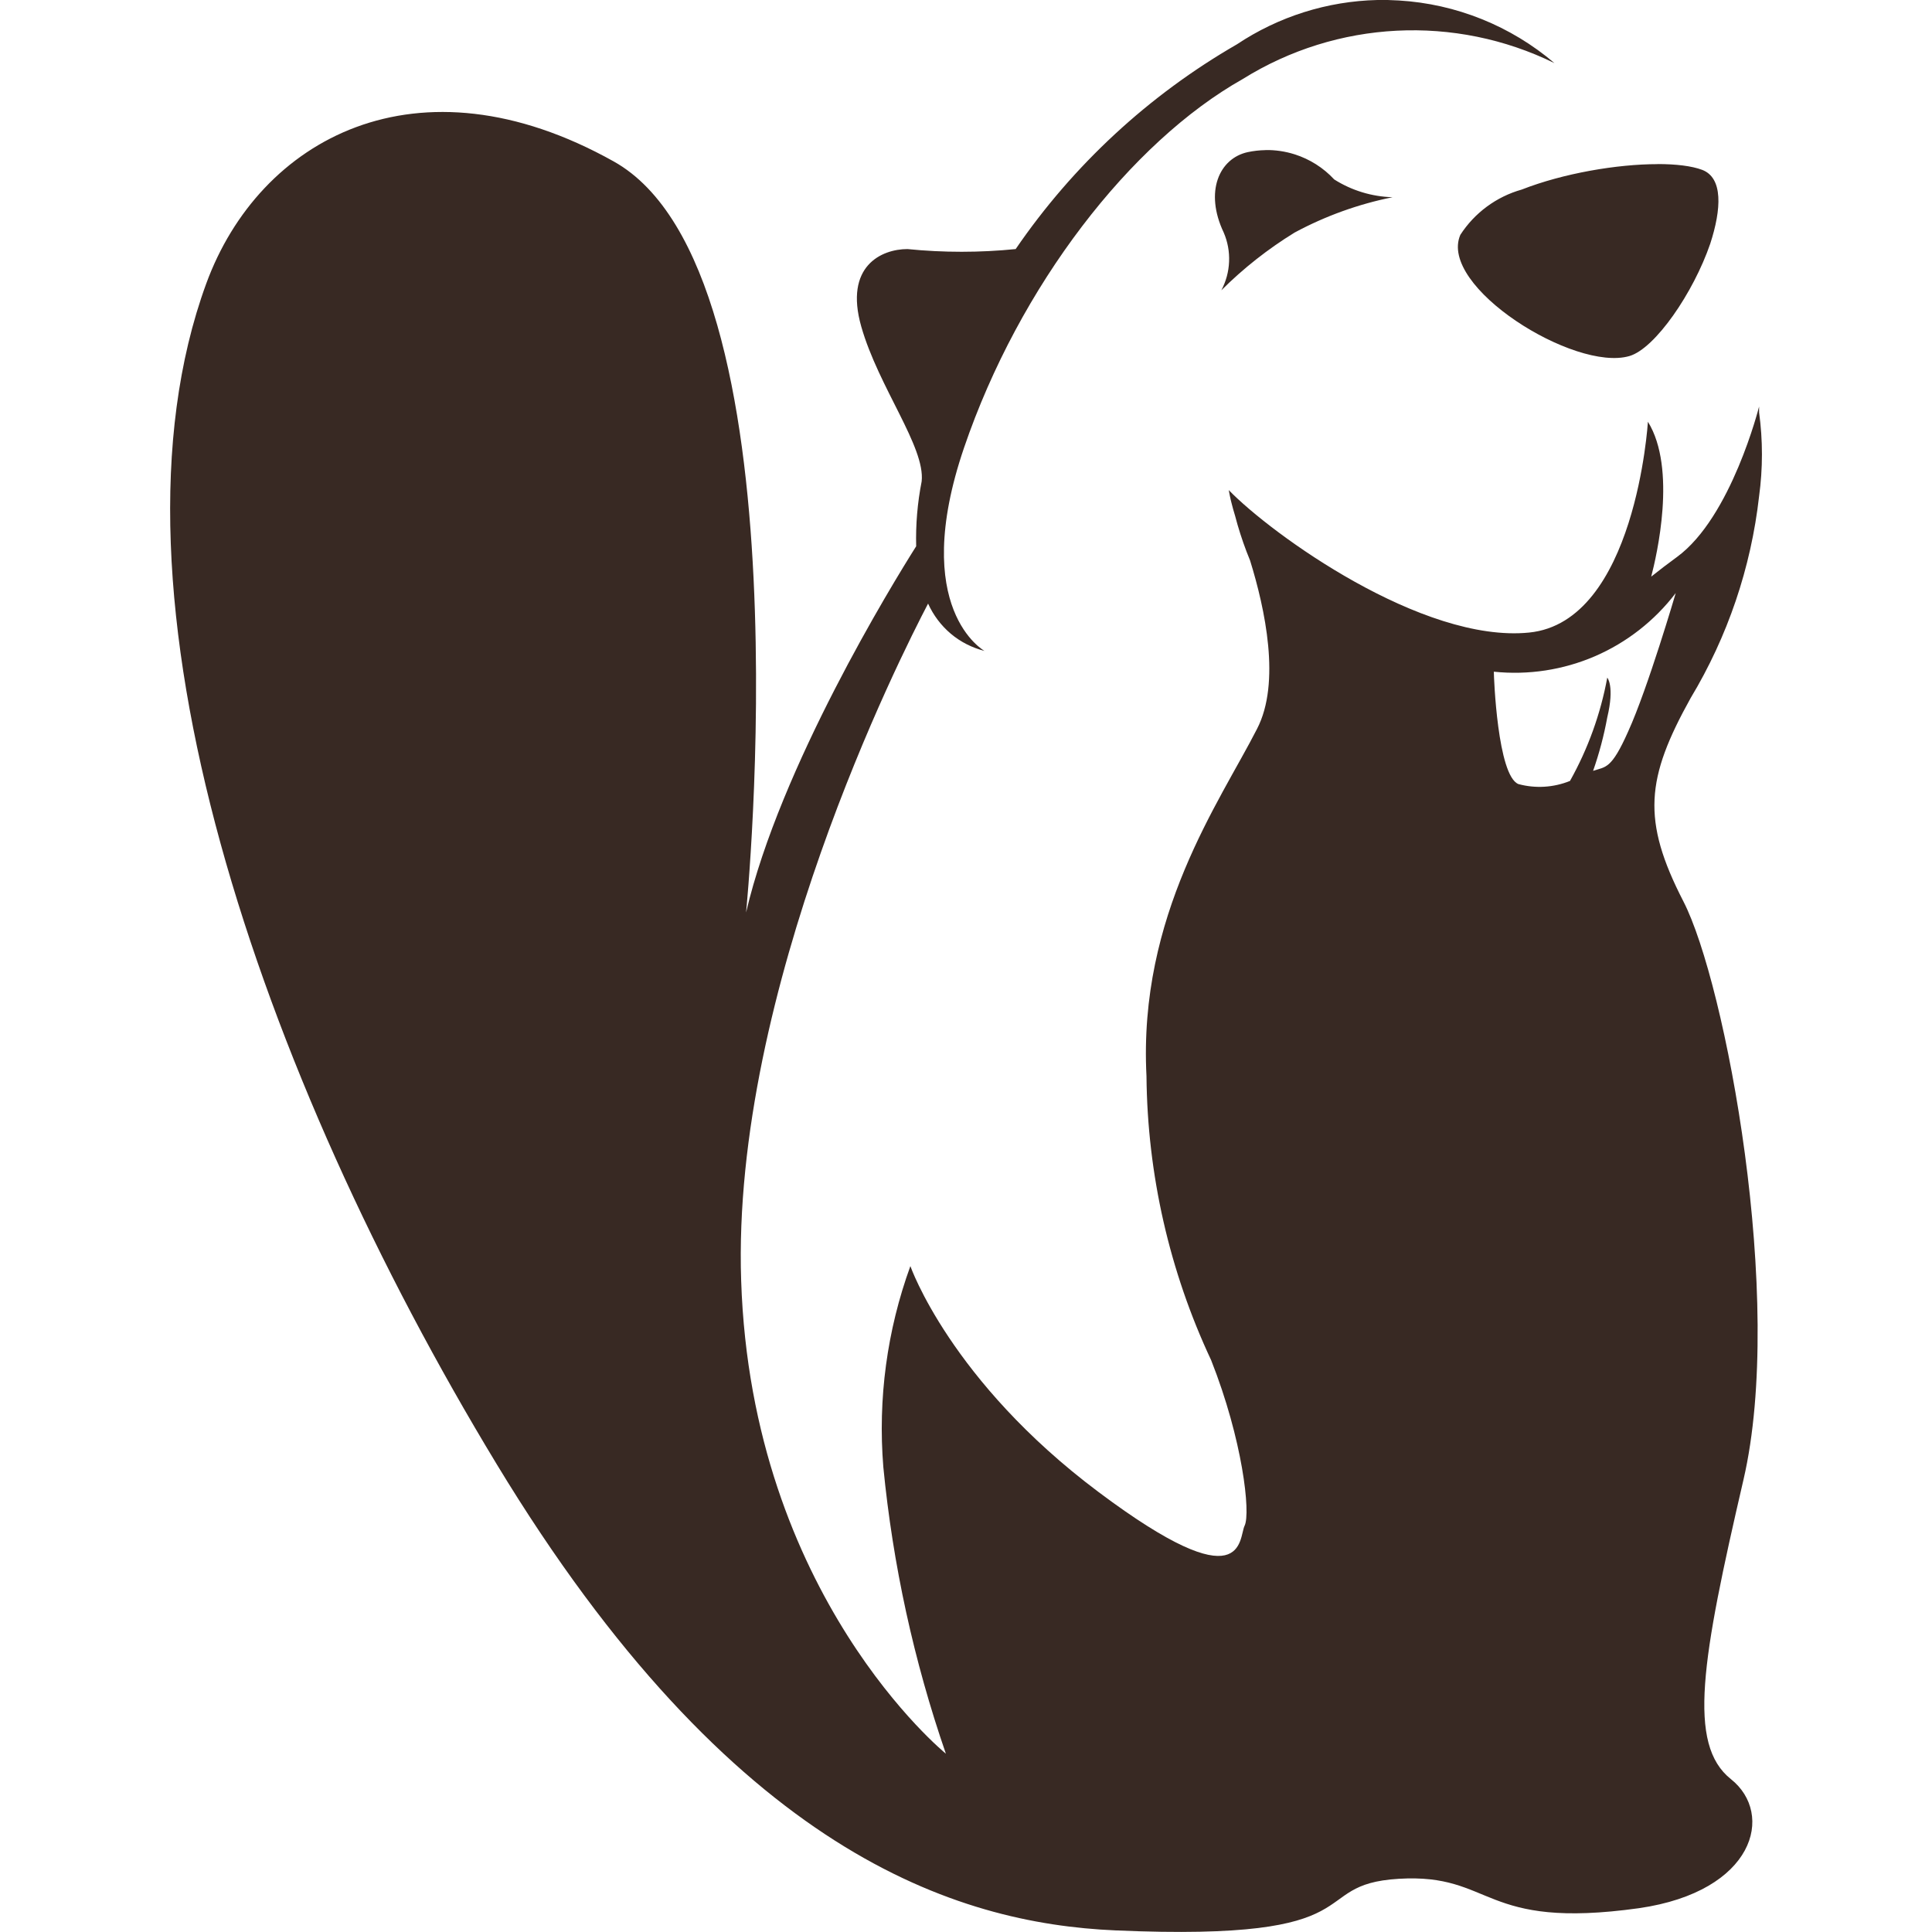
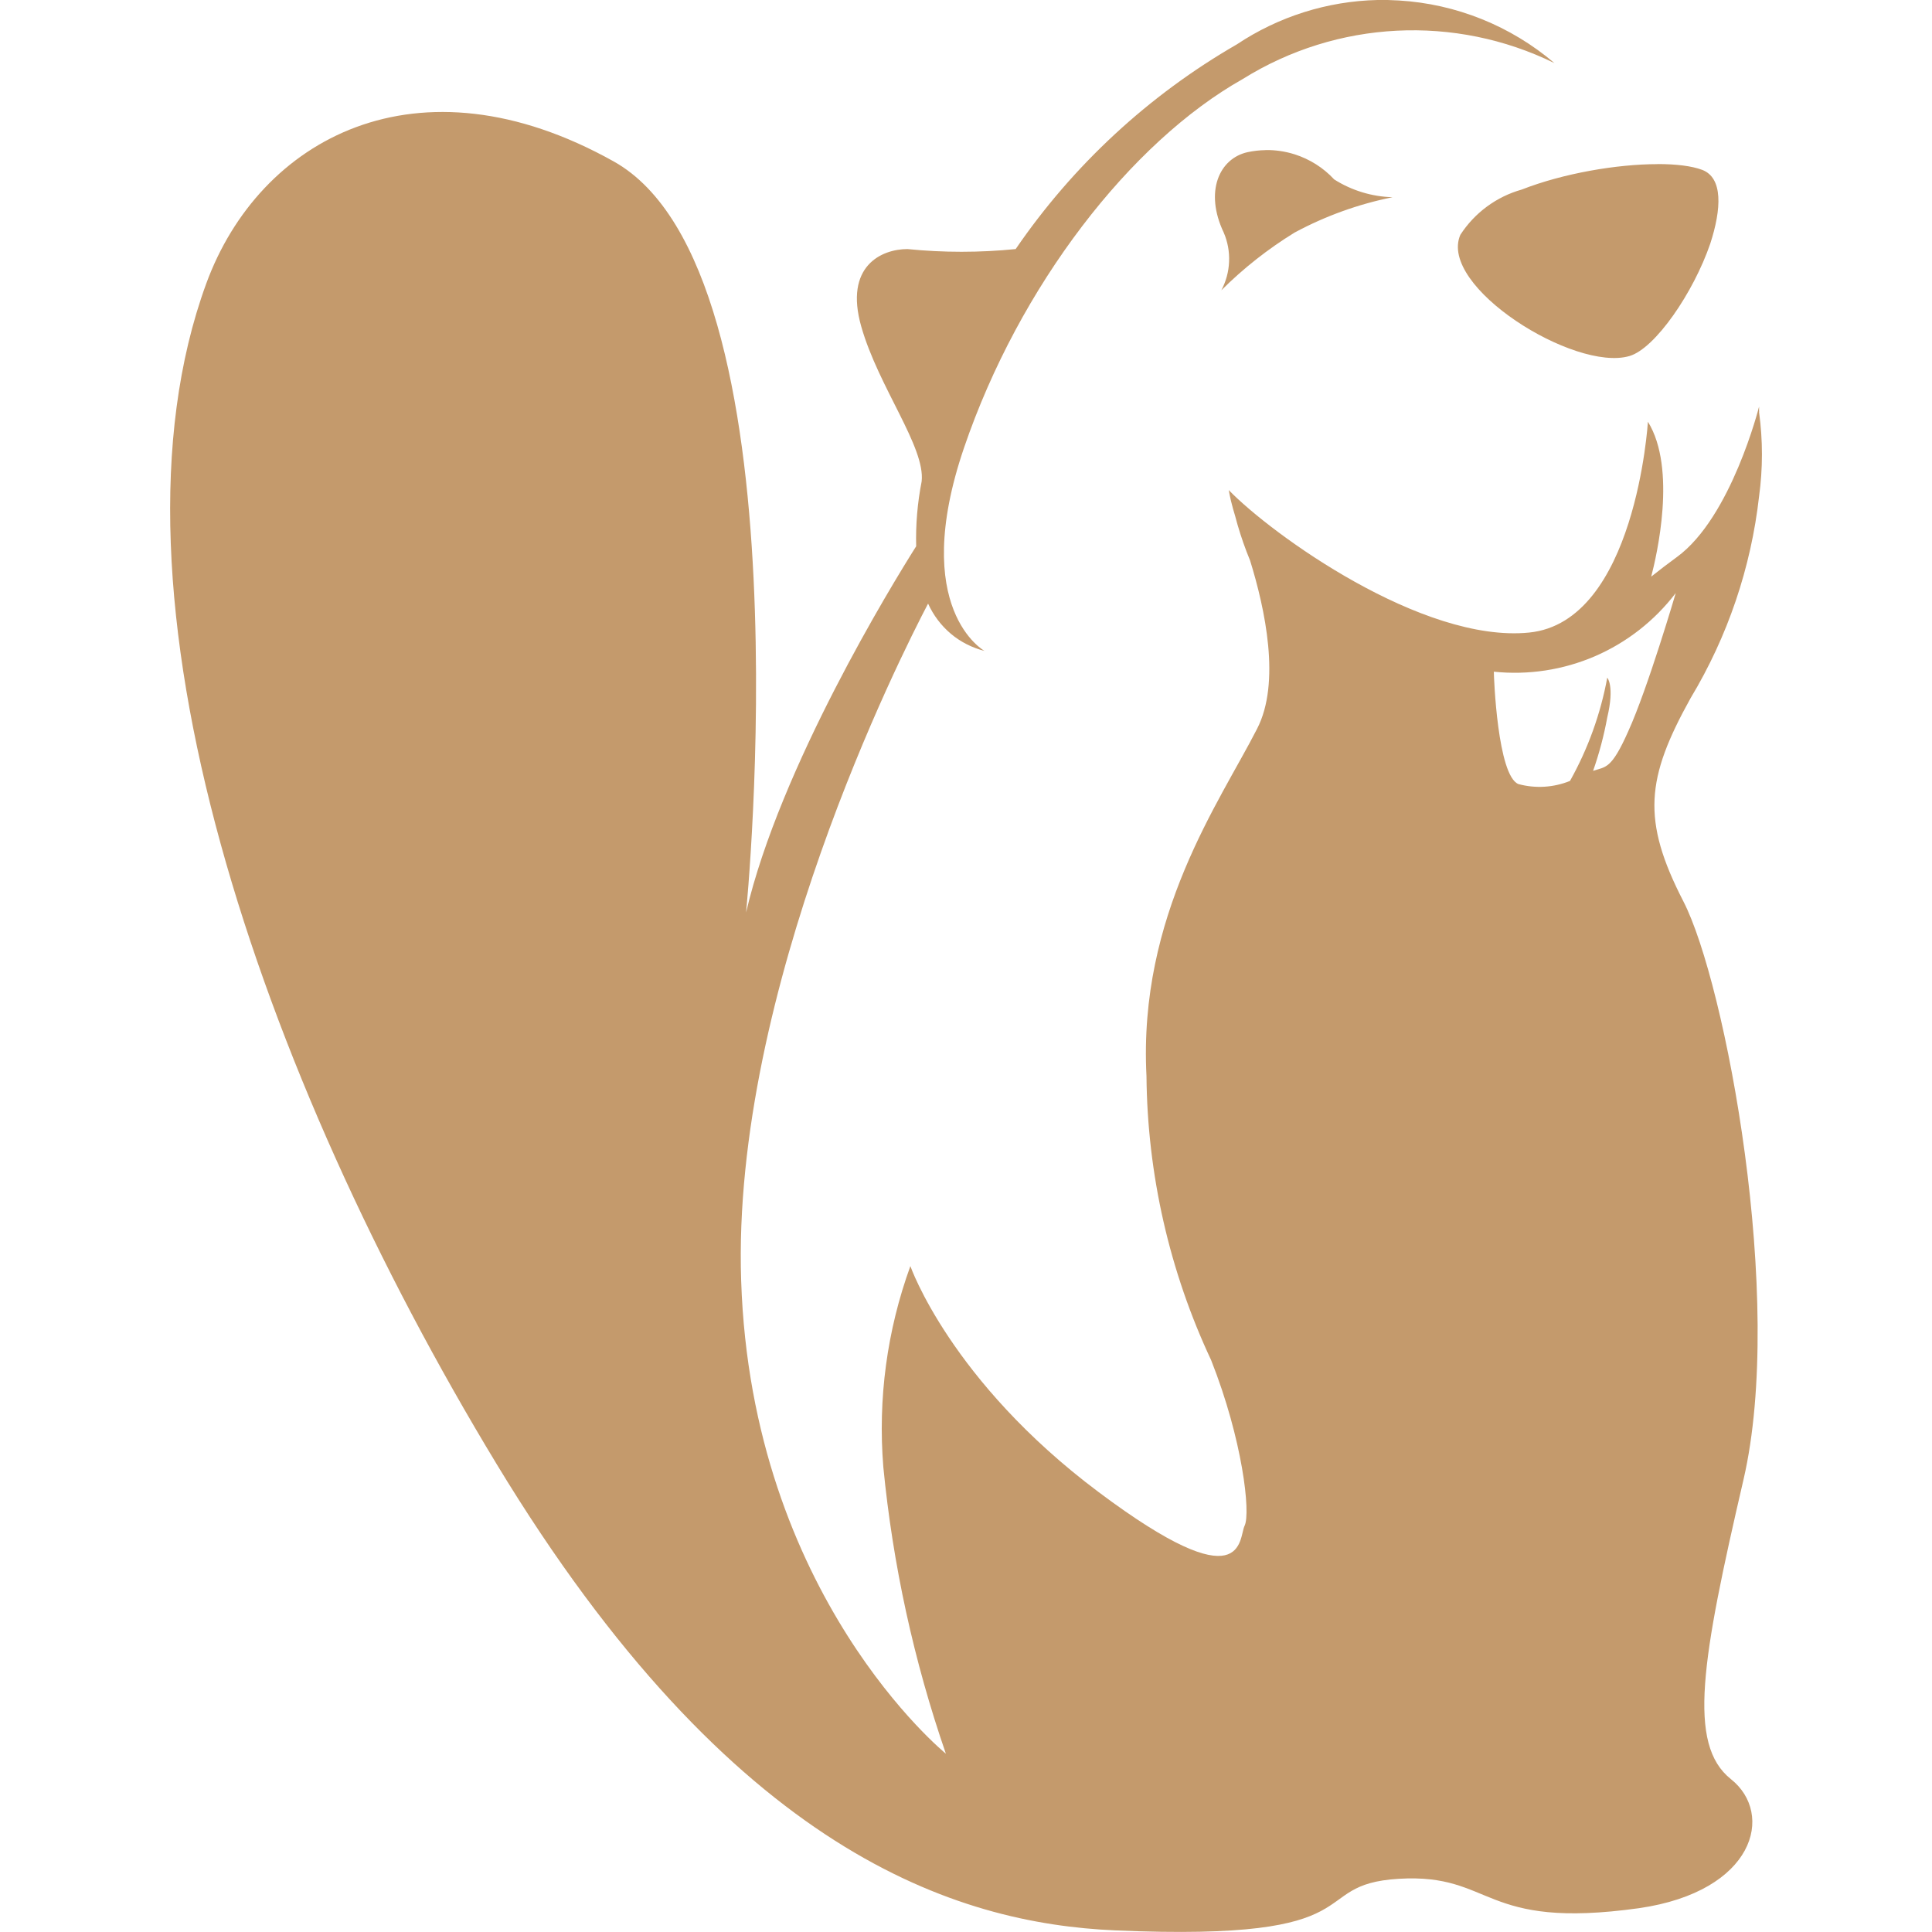
- <svg xmlns="http://www.w3.org/2000/svg" fill="#382923" role="img" viewBox="0 0 24 24">
+ <svg xmlns="http://www.w3.org/2000/svg" fill="#C49A6C" role="img" viewBox="0 0 24 24">
  <path d="M17.111 0a3.283 3.283 0 0 0-1.746.551 8.436 8.436 0 0 0-2.748 2.543 6.722 6.722 0 0 1-1.344 0c-.32 0-.789.209-.574.963.215.754.798 1.497.75 1.924a3.699 3.699 0 0 0-.068.805c-.298.471-1.691 2.743-2.113 4.549 0 0 .796-7.967-1.645-9.33C5.183.641 3.219 1.727 2.562 3.523c-1.403 3.833.675 9.825 3.606 14.662 2.93 4.837 5.713 5.708 7.686 5.795 3.299.144 2.338-.57 3.523-.641 1.185-.07 1.012.641 2.984.365 1.438-.208 1.685-1.171 1.141-1.603-.544-.433-.363-1.483.156-3.719.519-2.236-.224-6.17-.746-7.184-.522-1.014-.464-1.53.09-2.527a6.213 6.213 0 0 0 .85-2.506 3.858 3.858 0 0 0 0-1.043.07.07 0 0 0 0-.021v-.051s-.344 1.375-1.02 1.869a9.836 9.836 0 0 0-.32.244c.067-.257.321-1.34-.041-1.924 0 0-.151 2.488-1.477 2.619-1.326.132-3.202-1.224-3.73-1.77.038.21.068.268.109.43.044.151.096.3.156.445.186.6.384 1.518.086 2.092-.464.911-1.476 2.313-1.373 4.314a8.49 8.49 0 0 0 .803 3.527c.391.988.493 1.899.416 2.057-.077.157.027.961-1.814-.418-1.841-1.379-2.338-2.807-2.338-2.807a5.901 5.901 0 0 0-.336 2.496 15.511 15.511 0 0 0 .777 3.561s-2.415-1.957-2.543-5.877c-.122-3.602 1.986-7.769 2.322-8.41.065.144.162.273.283.375.121.102.265.174.418.213 0 0-.939-.517-.254-2.525.685-2.008 2.067-3.794 3.463-4.58a3.994 3.994 0 0 1 3.871-.197A3.281 3.281 0 0 0 17.377.006 3.258 3.258 0 0 0 17.111 0Zm-1.391 1.865a1.152 1.152 0 0 0-.221.025c-.352.077-.54.49-.297 1a.823.823 0 0 1 .066.361.827.827 0 0 1-.096.355 4.986 4.986 0 0 1 .91-.717 4.395 4.395 0 0 1 1.217-.439 1.429 1.429 0 0 1-.725-.221 1.14 1.14 0 0 0-.492-.312 1.142 1.142 0 0 0-.363-.053Zm4.871.174c-.504 0-1.172.114-1.688.316a1.34 1.34 0 0 0-.762.562c-.279.641 1.417 1.705 2.1 1.506.32-.093.796-.788 1.004-1.395.141-.433.16-.819-.1-.918-.131-.049-.326-.072-.555-.072zm.225 5.33s-.346 1.181-.59 1.717c-.211.475-.279.436-.436.49a4.388 4.388 0 0 0 .176-.664c.093-.391 0-.494 0-.494a4.172 4.172 0 0 1-.463 1.283 1.008 1.008 0 0 1-.641.039c-.259-.106-.305-1.326-.305-1.396a2.513 2.513 0 0 0 1.256-.192 2.52 2.52 0 0 0 1.002-.783Z" />
</svg>
